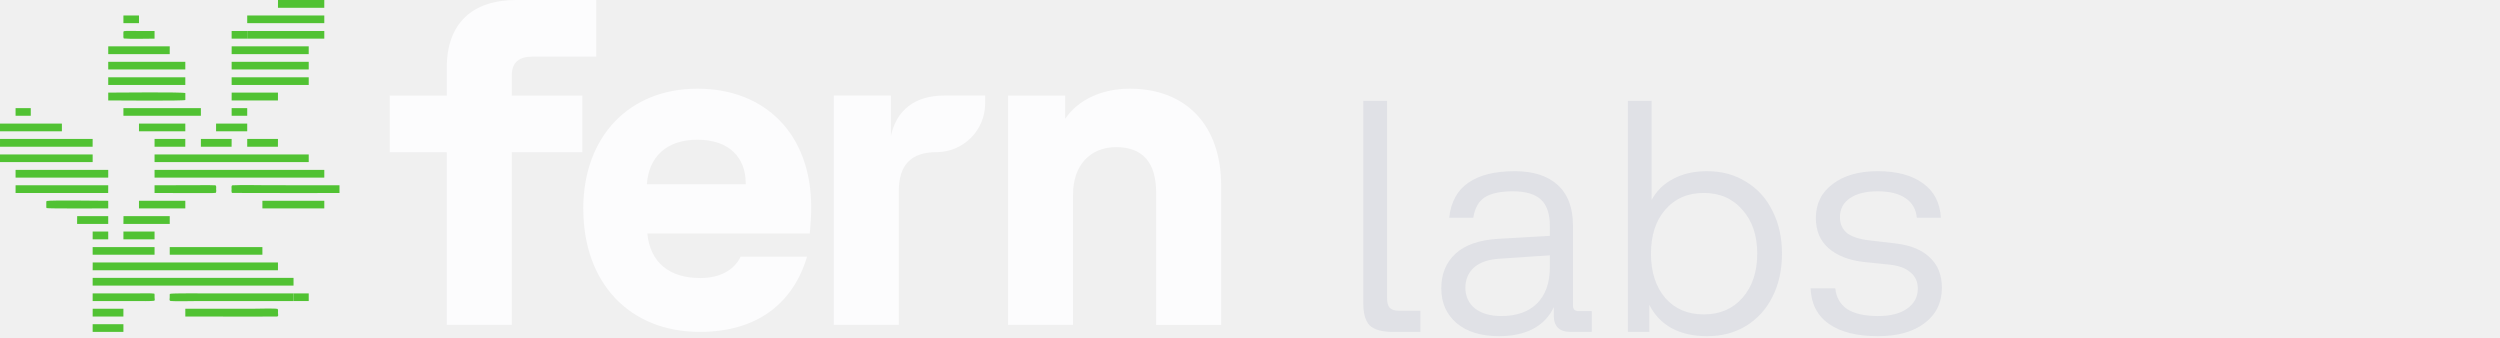
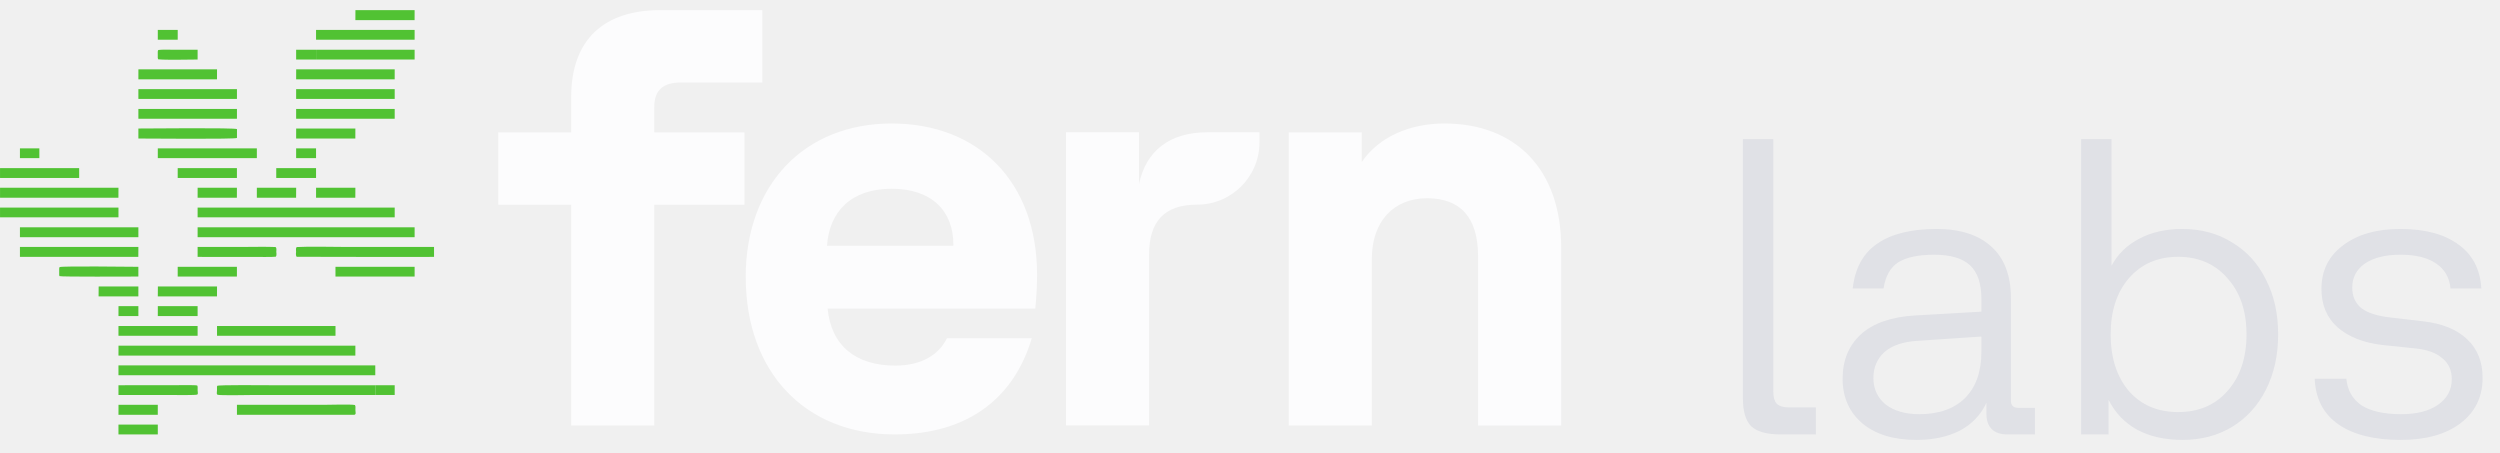
- <svg xmlns="http://www.w3.org/2000/svg" width="697" height="94" viewBox="0 0 697 94" fill="none">
-   <path d="M25.834 77.474H81.838V79.622H25.832L25.834 77.474Z" fill="#51C233" />
-   <path d="M25.843 73.169H77.498L77.494 75.346H25.832L25.843 73.169Z" fill="#51C233" />
-   <path d="M43.09 47.363H90.414V49.519H43.09V47.363Z" fill="#51C233" />
-   <path d="M43.09 43.062H86.073V45.188H43.09V43.062Z" fill="#51C233" />
-   <path d="M47.315 82.145L47.364 81.936C47.653 81.701 57.618 81.805 58.928 81.805L81.837 81.803V83.931L55.575 83.93C54.359 83.93 48.048 84.075 47.402 83.875L47.265 83.601C47.341 83.12 47.318 82.634 47.315 82.145Z" fill="#51C233" />
-   <path d="M64.544 52.277C64.587 51.871 64.514 51.867 64.738 51.666C67.615 51.514 71.839 51.642 74.805 51.642L94.649 51.645V53.815C89.518 53.816 71.136 53.841 64.735 53.794C64.687 53.749 64.64 53.704 64.592 53.66L64.531 53.172C64.6 52.855 64.563 52.601 64.544 52.277Z" fill="#51C233" />
-   <path d="M51.666 86.077L70.792 86.071C72.05 86.071 76.592 85.923 77.412 86.126L77.514 86.469C77.504 86.99 77.476 87.417 77.559 87.933L77.478 88.129C77.416 88.171 77.354 88.214 77.292 88.256C75.834 88.263 72.72 88.26 71.385 88.26L51.666 88.258V86.077Z" fill="#51C233" />
-   <path d="M0.004 38.732H25.833L25.822 40.911H0L0.004 38.732Z" fill="#51C233" />
-   <path d="M4.344 51.645H30.173L30.161 53.815H4.341L4.344 51.645Z" fill="#51C233" />
-   <path d="M4.341 47.363H30.173V49.519H4.341V47.363Z" fill="#51C233" />
-   <path d="M0 43.062H25.833V45.188H0V43.062Z" fill="#51C233" />
-   <path d="M47.324 68.89H73.157V71.016H47.324V68.89Z" fill="#51C233" />
-   <path d="M64.588 12.909H86.073L86.067 15.095H64.581L64.588 12.909Z" fill="#51C233" />
-   <path d="M30.173 25.82C32.413 25.819 51.221 25.618 51.675 25.953L51.672 27.877C51.268 28.184 32.361 28.004 30.173 28.003V25.82Z" fill="#51C233" />
-   <path d="M30.173 21.549H51.665V23.689H30.173V21.549Z" fill="#51C233" />
-   <path d="M64.581 21.549H86.073V23.689H64.581V21.549Z" fill="#51C233" />
-   <path d="M68.922 4.316H90.414V6.455H68.922V4.316Z" fill="#51C233" />
-   <path d="M34.408 30.147H56.006V32.276H34.408V30.147Z" fill="#51C233" />
-   <path d="M68.924 8.64L90.414 8.64V10.774H68.924V8.64Z" fill="#51C233" />
-   <path d="M30.173 17.232H51.665V19.364H30.173V17.232Z" fill="#51C233" />
-   <path d="M64.581 17.232H86.073V19.364H64.581V17.232Z" fill="#51C233" />
-   <path d="M30.18 12.909H47.324L47.318 15.095H30.173L30.18 12.909Z" fill="#51C233" />
-   <path d="M43.09 51.645L53.548 51.641C55.65 51.636 57.998 51.578 60.07 51.665C60.308 51.872 60.23 51.852 60.278 52.277C60.259 52.601 60.221 52.855 60.291 53.172C60.273 53.429 60.295 53.588 60.126 53.775C59.615 53.871 55.989 53.822 55.183 53.821L43.09 53.815V51.645Z" fill="#51C233" />
-   <path d="M0 34.457H17.257V36.605H0V34.457Z" fill="#51C233" />
-   <path d="M25.832 68.89H43.09V71.016H25.832V68.89Z" fill="#51C233" />
-   <path d="M73.157 55.977H90.414V58.102H73.157V55.977Z" fill="#51C233" />
-   <path d="M25.832 81.803L38.196 81.797C38.847 81.797 42.6 81.723 43.017 81.863L43.099 82.145C43.096 82.634 43.072 83.12 43.149 83.601L43.033 83.846C42.482 83.994 38.756 83.938 37.906 83.938L25.832 83.931V81.803Z" fill="#51C233" />
-   <path d="M12.909 56.315L12.987 56.038C13.758 55.774 28.227 55.975 30.173 55.977V58.102C28.455 58.103 13.257 58.186 12.967 58.011L12.909 57.763V56.315Z" fill="#51C233" />
-   <path d="M77.506 0H90.414L90.409 2.184H77.498L77.506 0Z" fill="#51C233" />
-   <path d="M64.587 25.82H77.498L77.489 28.003H64.581L64.587 25.82Z" fill="#51C233" />
-   <path d="M38.749 34.457H51.665V36.605H38.749V34.457Z" fill="#51C233" />
-   <path d="M34.428 60.266H47.324L47.322 62.433H34.408C34.403 61.711 34.409 60.988 34.428 60.266Z" fill="#51C233" />
-   <path d="M38.749 55.977H51.665V58.102H38.749V55.977Z" fill="#51C233" />
-   <path d="M34.41 64.559H43.09V66.718H34.408L34.41 64.559Z" fill="#51C233" />
-   <path d="M25.841 86.076H34.408L34.404 88.259H25.832L25.841 86.076Z" fill="#51C233" />
-   <path d="M56.009 38.732H64.581L64.571 40.911H56.006L56.009 38.732Z" fill="#51C233" />
-   <path d="M68.925 38.732H77.498L77.487 40.911H68.922L68.925 38.732Z" fill="#51C233" />
-   <path d="M43.093 38.732H51.665L51.654 40.911H43.09L43.093 38.732Z" fill="#51C233" />
-   <path d="M60.241 34.457H68.922V36.605H60.241V34.457Z" fill="#51C233" />
-   <path d="M21.512 60.266H30.173L30.171 62.433H21.492C21.486 61.711 21.493 60.988 21.512 60.266Z" fill="#51C233" />
-   <path d="M34.398 9.497C34.404 9.139 34.357 8.992 34.504 8.694C35.272 8.578 36.694 8.631 37.519 8.633L43.09 8.64V10.774C40.973 10.776 36.409 10.912 34.486 10.727C34.367 10.431 34.396 10.243 34.403 9.925L34.398 9.497Z" fill="#51C233" />
-   <path d="M25.832 90.388H34.408V92.53H25.832V90.388Z" fill="#51C233" />
-   <path d="M25.835 64.559H30.173V66.718H25.832L25.835 64.559Z" fill="#51C233" />
-   <path d="M34.408 4.316H38.749V6.455H34.408V4.316Z" fill="#51C233" />
-   <path d="M64.581 8.639L68.924 8.64V10.773H64.581V8.639Z" fill="#51C233" />
-   <path d="M64.581 30.147H68.922V32.276H64.581V30.147Z" fill="#51C233" />
-   <path d="M4.341 30.147H8.576V32.276H4.341V30.147Z" fill="#51C233" />
-   <path d="M81.837 81.803H86.073V83.931H81.837V81.803Z" fill="#51C233" />
-   <path d="M194.45 24.723C213.347 24.723 226.159 37.406 226.159 57.723C226.159 60.047 226.03 62.386 225.772 65.098H180.476C181.251 73.118 186.56 77.522 195.226 77.522C201.051 77.522 204.795 75.069 206.488 71.568H224.997C221.238 84.252 211.41 92.53 195.11 92.53C175.569 92.53 162.627 78.943 162.627 58.239H162.612C162.612 37.923 175.554 24.723 194.45 24.723ZM314.958 24.723C330.612 24.723 340.455 34.824 340.455 51.769V90.594H322.333V53.705C322.333 45.168 318.445 41.022 311.199 41.022C303.954 41.022 299.161 46.072 299.161 54.222V90.579H281.04V26.66H296.966V33.131C300.725 27.564 307.583 24.723 314.958 24.723ZM166.241 15.782H148.507C144.748 15.782 142.682 17.332 142.682 21.091V26.658H162.353V42.44H142.682V90.577H124.561V42.44H108.649V26.658H124.561V18.895C124.561 6.471 131.677 0 143.973 0H166.241V15.782ZM248.388 37.901C249.937 30.656 255.117 26.639 263.267 26.639H274.659V28.834C274.659 36.338 268.575 42.421 261.071 42.421C253.955 42.421 250.583 46.051 250.583 53.297V90.572H232.462V26.639H248.388V37.901ZM194.45 38.956C185.655 38.956 180.863 43.877 180.347 51.381H207.909V51.123C207.909 43.877 203.246 38.956 194.45 38.956Z" fill="#FCFCFD" />
-   <path d="M388.279 92.53C385.335 92.53 383.219 91.948 381.931 90.782C380.705 89.556 380.091 87.532 380.091 84.71V28.13H386.715V83.146C386.715 84.373 386.961 85.262 387.451 85.814C388.003 86.366 388.893 86.642 390.119 86.642H396.007V92.53H388.279ZM417.931 93.726C412.963 93.726 409.037 92.53 406.155 90.138C403.272 87.685 401.831 84.434 401.831 80.386C401.831 76.4 403.149 73.18 405.787 70.726C408.485 68.273 412.441 66.893 417.655 66.586L432.099 65.758V62.998C432.099 59.625 431.271 57.172 429.615 55.638C427.959 54.105 425.352 53.338 421.795 53.338C418.36 53.338 415.753 53.89 413.975 54.994C412.257 56.098 411.184 58 410.755 60.698H404.039C404.529 56.282 406.308 53.032 409.375 50.946C412.441 48.8 416.765 47.726 422.347 47.726C427.499 47.726 431.485 49.014 434.307 51.59C437.128 54.166 438.539 57.908 438.539 62.814V85.17C438.539 86.213 439.06 86.734 440.103 86.734H443.783V92.53H437.711C436.3 92.53 435.196 92.162 434.399 91.426C433.601 90.629 433.203 89.525 433.203 88.114V85.63C431.976 88.268 430.044 90.292 427.407 91.702C424.769 93.052 421.611 93.726 417.931 93.726ZM408.547 80.202C408.547 82.594 409.436 84.526 411.215 85.998C413.055 87.409 415.508 88.114 418.575 88.114C422.807 88.114 426.119 86.949 428.511 84.618C430.903 82.226 432.099 78.853 432.099 74.498V71.186L418.299 72.106C415.048 72.29 412.595 73.118 410.939 74.59C409.344 76.062 408.547 77.933 408.547 80.202ZM475.933 93.726C472.13 93.726 468.849 92.99 466.089 91.518C463.329 89.985 461.244 87.808 459.833 84.986V92.53H453.853V28.13H460.477V55.73C461.888 53.154 463.912 51.192 466.549 49.842C469.186 48.432 472.314 47.726 475.933 47.726C480.042 47.726 483.661 48.708 486.789 50.67C489.978 52.572 492.432 55.27 494.149 58.766C495.928 62.201 496.817 66.188 496.817 70.726C496.817 75.265 495.928 79.282 494.149 82.778C492.432 86.213 489.978 88.912 486.789 90.874C483.661 92.776 480.042 93.726 475.933 93.726ZM460.293 70.726C460.293 75.817 461.612 79.926 464.249 83.054C466.948 86.121 470.536 87.654 475.013 87.654C479.49 87.654 483.078 86.121 485.777 83.054C488.537 79.926 489.917 75.817 489.917 70.726C489.917 65.636 488.537 61.557 485.777 58.49C483.078 55.362 479.49 53.798 475.013 53.798C470.536 53.798 466.948 55.362 464.249 58.49C461.612 61.557 460.293 65.636 460.293 70.726ZM523.553 93.726C517.726 93.726 513.188 92.592 509.937 90.322C506.686 88.053 504.969 84.741 504.785 80.386H511.685C511.93 82.901 513.034 84.833 514.997 86.182C517.021 87.47 519.904 88.114 523.645 88.114C527.018 88.114 529.686 87.44 531.649 86.09C533.673 84.68 534.685 82.809 534.685 80.478C534.685 78.516 533.98 76.982 532.569 75.878C531.22 74.713 529.226 74.008 526.589 73.762L519.505 73.026C515.396 72.536 512.145 71.248 509.753 69.162C507.422 67.077 506.257 64.286 506.257 60.79C506.257 56.804 507.821 53.645 510.949 51.314C514.077 48.922 518.248 47.726 523.461 47.726C528.858 47.726 533.09 48.861 536.157 51.13C539.224 53.338 540.88 56.528 541.125 60.698H534.409C534.164 58.306 533.121 56.497 531.281 55.27C529.441 53.982 526.834 53.338 523.461 53.338C520.21 53.338 517.634 53.982 515.733 55.27C513.893 56.558 512.973 58.306 512.973 60.514C512.973 62.416 513.648 63.918 514.997 65.022C516.408 66.065 518.554 66.74 521.437 67.046L528.521 67.874C532.692 68.365 535.881 69.684 538.089 71.83C540.297 73.916 541.401 76.706 541.401 80.202C541.401 84.373 539.776 87.685 536.525 90.138C533.336 92.53 529.012 93.726 523.553 93.726Z" fill="#E0E1E6" />
+ <svg xmlns="http://www.w3.org/2000/svg" width="116" height="21" viewBox="0 0 116 21" fill="none">
+   <g clip-path="url(#clip0_18_4576)">
+     <path d="M5.497 16.954H17.413V17.411H5.497L5.497 16.954Z" fill="#51C233" />
+     <path d="M5.499 16.038H16.49L16.489 16.501H5.497L5.499 16.038Z" fill="#51C233" />
+     <path d="M9.169 10.547H19.238V11.006H9.169V10.547Z" fill="#51C233" />
+     <path d="M9.169 9.632H18.314V10.084H9.169V9.632Z" fill="#51C233" />
+     <path d="M10.068 17.947L10.079 17.903C10.14 17.853 12.26 17.875 12.539 17.875L17.413 17.875V18.327L11.826 18.327C11.567 18.327 10.224 18.358 10.087 18.316L10.058 18.257C10.074 18.155 10.069 18.052 10.068 17.947Z" fill="#51C233" />
+     <path d="M13.733 11.593C13.742 11.506 13.727 11.505 13.775 11.463C14.387 11.43 15.285 11.457 15.917 11.457L20.139 11.458V11.92C19.047 11.92 15.136 11.925 13.774 11.915C13.764 11.906 13.754 11.896 13.743 11.887L13.73 11.783C13.745 11.716 13.737 11.662 13.733 11.593Z" fill="#51C233" />
+     <path d="M10.994 18.784L15.063 18.783C15.331 18.783 16.298 18.751 16.472 18.794L16.494 18.867C16.491 18.978 16.486 19.069 16.503 19.179L16.486 19.221C16.473 19.23 16.46 19.238 16.447 19.247C16.136 19.249 15.474 19.248 15.19 19.248L10.994 19.248V18.784Z" fill="#51C233" />
+     <path d="M0.002 8.71H5.497L5.495 9.174H0.001L0.002 8.71Z" fill="#51C233" />
+     <path d="M0.925 11.458H6.421L6.418 11.92H0.925L0.925 11.458Z" fill="#51C233" />
+     <path d="M0.925 10.547H6.421V11.006H0.925V10.547Z" fill="#51C233" />
+     <path d="M0.001 9.632H5.497V10.084H0.001V9.632Z" fill="#51C233" />
+     <path d="M10.07 15.127H15.567V15.58H10.07V15.127Z" fill="#51C233" />
+     <path d="M13.743 3.216H18.314L18.313 3.681H13.741L13.743 3.216Z" fill="#51C233" />
+     <path d="M6.421 5.963C6.898 5.963 10.899 5.92 10.996 5.991L10.995 6.401C10.909 6.466 6.886 6.428 6.421 6.428V5.963Z" fill="#51C233" />
+     <path d="M6.421 5.055H10.994V5.51H6.421V5.055Z" fill="#51C233" />
+     <path d="M13.741 5.055H18.314V5.51H13.741V5.055Z" fill="#51C233" />
+     <path d="M14.665 1.388H19.238V1.843H14.665V1.388Z" fill="#51C233" />
+     <path d="M7.322 6.884H11.918V7.337H7.322V6.884Z" fill="#51C233" />
+     <path d="M14.666 2.308L19.238 2.308V2.762H14.666V2.308Z" fill="#51C233" />
+     <path d="M6.421 4.136H10.994V4.59H6.421V4.136Z" fill="#51C233" />
+     <path d="M13.741 4.136H18.314V4.59H13.741V4.136Z" fill="#51C233" />
+     <path d="M6.422 3.216H10.07L10.069 3.681H6.421L6.422 3.216Z" fill="#51C233" />
+     <path d="M9.169 11.458L11.394 11.457C11.841 11.456 12.341 11.444 12.782 11.462C12.832 11.506 12.816 11.502 12.826 11.592C12.822 11.661 12.814 11.715 12.829 11.783C12.825 11.838 12.83 11.871 12.794 11.911C12.685 11.932 11.914 11.921 11.742 11.921L9.169 11.92V11.458Z" fill="#51C233" />
+     <path d="M0.001 7.801H3.673V8.258H0.001V7.801Z" fill="#51C233" />
+     <path d="M5.497 15.127H9.169V15.58H5.497V15.127Z" fill="#51C233" />
+     <path d="M15.566 12.38H19.238V12.832H15.566V12.38Z" fill="#51C233" />
+     <path d="M5.497 17.875L8.128 17.873C8.266 17.873 9.065 17.858 9.153 17.887L9.171 17.947C9.17 18.052 9.165 18.155 9.181 18.257L9.157 18.309C9.039 18.341 8.247 18.329 8.066 18.329L5.497 18.327V17.875Z" fill="#51C233" />
+     <path d="M2.747 12.452L2.764 12.393C2.928 12.337 6.006 12.379 6.42 12.38V12.832C6.055 12.832 2.821 12.85 2.759 12.812L2.747 12.76V12.452Z" fill="#51C233" />
+     <path d="M16.492 0.47H19.238L19.237 0.934H16.49L16.492 0.47Z" fill="#51C233" />
+     <path d="M13.742 5.963H16.489L16.488 6.428H13.741L13.742 5.963Z" fill="#51C233" />
+     <path d="M8.245 7.801H10.993V8.258H8.245V7.801Z" fill="#51C233" />
+     <path d="M7.326 13.293H10.07L10.069 13.754H7.322C7.321 13.6 7.322 13.446 7.326 13.293Z" fill="#51C233" />
+     <path d="M8.245 12.38H10.993V12.832H8.245V12.38Z" fill="#51C233" />
+     <path d="M7.323 14.206H9.169V14.665H7.322L7.323 14.206Z" fill="#51C233" />
+     <path d="M5.499 18.784H7.322L7.321 19.248H5.497L5.499 18.784Z" fill="#51C233" />
+     <path d="M11.918 8.71H13.742L13.739 9.174H11.917L11.918 8.71Z" fill="#51C233" />
+     <path d="M14.666 8.71H16.49L16.487 9.174H14.665L14.666 8.71Z" fill="#51C233" />
+     <path d="M9.17 8.71H10.993L10.991 9.174H9.169L9.17 8.71Z" fill="#51C233" />
+     <path d="M12.818 7.801H14.665V8.258H12.818V7.801Z" fill="#51C233" />
+     <path d="M4.578 13.293H6.421L6.42 13.754H4.574C4.572 13.6 4.574 13.446 4.578 13.293Z" fill="#51C233" />
+     <path d="M7.32 2.491C7.321 2.414 7.311 2.383 7.343 2.32C7.506 2.295 7.808 2.306 7.984 2.307L9.169 2.308V2.762C8.719 2.762 7.748 2.791 7.339 2.752C7.313 2.689 7.32 2.649 7.321 2.581L7.32 2.491Z" fill="#51C233" />
+     <path d="M5.497 19.701H7.322V20.157H5.497V19.701Z" fill="#51C233" />
+     <path d="M5.498 14.206H6.421V14.665H5.497L5.498 14.206Z" fill="#51C233" />
+     <path d="M7.322 1.388H8.246V1.843H7.322V1.388Z" fill="#51C233" />
+     <path d="M13.741 2.308L14.665 2.308V2.762H13.741V2.308Z" fill="#51C233" />
+     <path d="M13.741 6.884H14.665V7.337H13.741V6.884Z" fill="#51C233" />
+     <path d="M0.925 6.884H1.826V7.337H0.925V6.884Z" fill="#51C233" />
+     <path d="M17.413 17.875H18.314V18.327H17.413V17.875Z" fill="#51C233" />
+     <path d="M41.374 5.73C45.394 5.73 48.12 8.429 48.12 12.751C48.12 13.246 48.093 13.743 48.038 14.32H38.401C38.565 16.027 39.695 16.964 41.539 16.964C42.778 16.964 43.575 16.442 43.935 15.697H47.873C47.073 18.396 44.982 20.157 41.514 20.157C37.356 20.157 34.603 17.266 34.603 12.861H34.6C34.6 8.538 37.353 5.73 41.374 5.73ZM67.014 5.73C70.344 5.73 72.439 7.879 72.439 11.484V19.745H68.583V11.896C68.583 10.08 67.756 9.198 66.214 9.198C64.672 9.198 63.653 10.272 63.653 12.006V19.742H59.797V6.142H63.186V7.519C63.985 6.334 65.445 5.73 67.014 5.73ZM35.372 3.828H31.599C30.799 3.828 30.359 4.157 30.359 4.957V6.142H34.544V9.5H30.359V19.741H26.504V9.5H23.118V6.142H26.504V4.49C26.504 1.847 28.018 0.47 30.634 0.47H35.372V3.828ZM52.85 8.534C53.179 6.992 54.282 6.138 56.016 6.138H58.439V6.605C58.439 8.201 57.145 9.495 55.548 9.495C54.034 9.495 53.317 10.268 53.317 11.809V19.74H49.461V6.138H52.85V8.534ZM41.374 8.758C39.502 8.758 38.483 9.805 38.373 11.402H44.237V11.347C44.237 9.805 43.245 8.758 41.374 8.758Z" fill="#FCFCFD" />
+     <path d="M82.613 20.157C81.987 20.157 81.537 20.033 81.263 19.785C81.002 19.524 80.871 19.094 80.871 18.493V6.455H82.281V18.161C82.281 18.422 82.333 18.611 82.437 18.728C82.555 18.846 82.744 18.904 83.005 18.904H84.257V20.157H82.613ZM88.922 20.412C87.865 20.412 87.03 20.157 86.417 19.648C85.803 19.126 85.497 18.435 85.497 17.573C85.497 16.725 85.777 16.04 86.338 15.518C86.912 14.996 87.754 14.702 88.863 14.637L91.937 14.461V13.874C91.937 13.156 91.76 12.634 91.408 12.308C91.056 11.982 90.501 11.819 89.744 11.819C89.013 11.819 88.459 11.936 88.081 12.171C87.715 12.406 87.487 12.81 87.395 13.384H85.966C86.071 12.445 86.449 11.753 87.102 11.309C87.754 10.853 88.674 10.624 89.862 10.624C90.958 10.624 91.806 10.899 92.406 11.447C93.007 11.995 93.307 12.791 93.307 13.835V18.591C93.307 18.813 93.418 18.924 93.64 18.924H94.423V20.157H93.131C92.831 20.157 92.596 20.079 92.426 19.922C92.256 19.753 92.171 19.518 92.171 19.218V18.689C91.91 19.25 91.499 19.681 90.938 19.981C90.377 20.268 89.705 20.412 88.922 20.412ZM86.926 17.534C86.926 18.043 87.115 18.454 87.493 18.767C87.885 19.067 88.407 19.218 89.059 19.218C89.96 19.218 90.664 18.97 91.173 18.474C91.682 17.965 91.937 17.247 91.937 16.321V15.616L89.001 15.812C88.309 15.851 87.787 16.027 87.434 16.34C87.095 16.653 86.926 17.051 86.926 17.534ZM101.263 20.412C100.454 20.412 99.756 20.255 99.168 19.942C98.581 19.616 98.138 19.152 97.838 18.552V20.157H96.565V6.455H97.975V12.327C98.275 11.779 98.705 11.362 99.266 11.075C99.828 10.774 100.493 10.624 101.263 10.624C102.137 10.624 102.907 10.833 103.573 11.251C104.251 11.655 104.773 12.229 105.139 12.973C105.517 13.704 105.706 14.552 105.706 15.518C105.706 16.484 105.517 17.338 105.139 18.082C104.773 18.813 104.251 19.387 103.573 19.805C102.907 20.209 102.137 20.412 101.263 20.412ZM97.935 15.518C97.935 16.601 98.216 17.476 98.777 18.141C99.351 18.794 100.115 19.12 101.067 19.12C102.02 19.12 102.783 18.794 103.357 18.141C103.945 17.476 104.238 16.601 104.238 15.518C104.238 14.435 103.945 13.567 103.357 12.915C102.783 12.249 102.02 11.916 101.067 11.916C100.115 11.916 99.351 12.249 98.777 12.915C98.216 13.567 97.935 14.435 97.935 15.518ZM111.395 20.412C110.155 20.412 109.19 20.17 108.498 19.687C107.806 19.205 107.441 18.5 107.402 17.573H108.87C108.922 18.108 109.157 18.52 109.574 18.807C110.005 19.081 110.619 19.218 111.415 19.218C112.132 19.218 112.7 19.074 113.117 18.787C113.548 18.487 113.763 18.089 113.763 17.593C113.763 17.175 113.613 16.849 113.313 16.614C113.026 16.366 112.602 16.216 112.041 16.164L110.534 16.007C109.659 15.903 108.968 15.629 108.459 15.185C107.963 14.742 107.715 14.148 107.715 13.404C107.715 12.556 108.048 11.884 108.713 11.388C109.379 10.879 110.266 10.624 111.375 10.624C112.524 10.624 113.424 10.866 114.077 11.349C114.729 11.819 115.082 12.497 115.134 13.384H113.705C113.653 12.876 113.431 12.491 113.039 12.229C112.648 11.956 112.093 11.819 111.375 11.819C110.684 11.819 110.136 11.956 109.731 12.229C109.34 12.504 109.144 12.876 109.144 13.345C109.144 13.75 109.287 14.069 109.574 14.304C109.875 14.526 110.331 14.67 110.945 14.735L112.452 14.911C113.339 15.016 114.018 15.296 114.488 15.753C114.957 16.197 115.192 16.79 115.192 17.534C115.192 18.422 114.847 19.126 114.155 19.648C113.476 20.157 112.556 20.412 111.395 20.412Z" fill="#E0E1E6" />
+   </g>
+   <defs>
+     <clipPath id="clip0_18_4576">
+       <rect width="116" height="21" fill="white" />
+     </clipPath>
+   </defs>
</svg>
